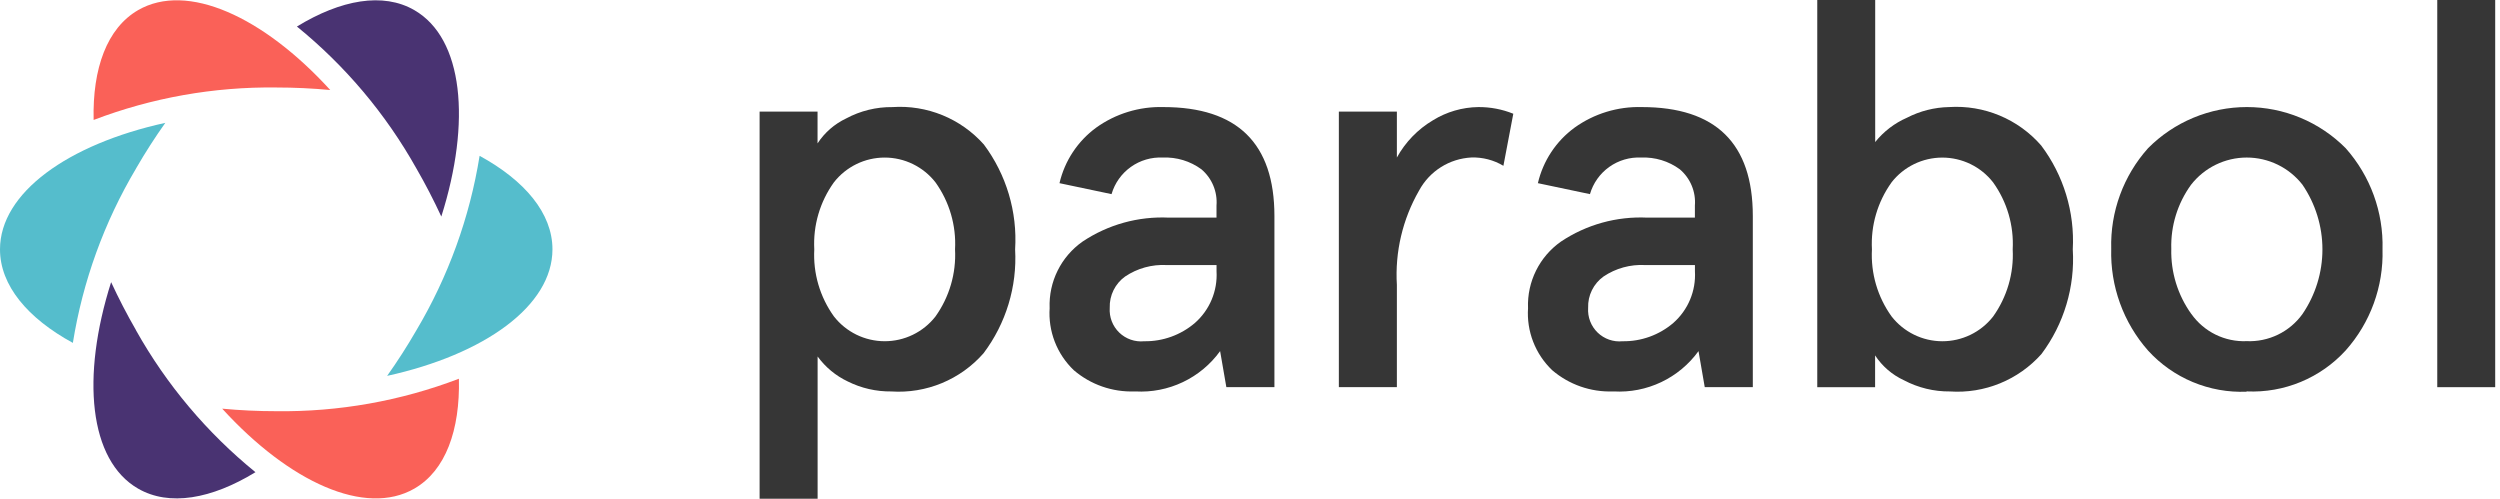
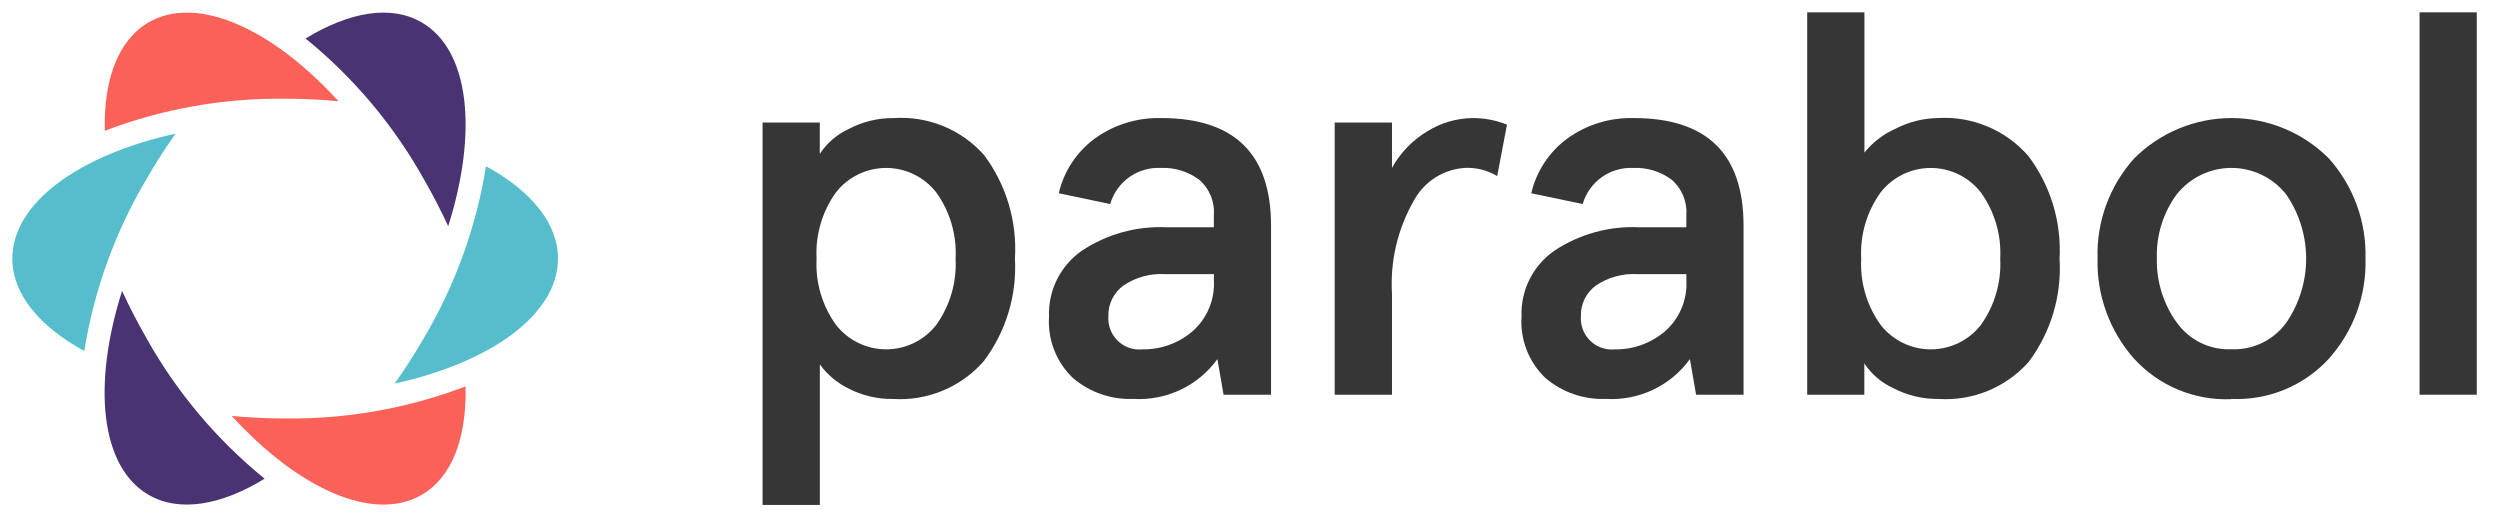
- <svg xmlns="http://www.w3.org/2000/svg" width="401" height="80" viewBox="0 0 401 80" fill="none">
-   <path d="M121.841 80V17.901H131.135V22.998C132.268 21.267 133.858 19.883 135.728 18.997C138.007 17.774 140.559 17.148 143.145 17.177C145.886 16.992 148.632 17.437 151.175 18.477C153.717 19.517 155.987 21.125 157.812 23.178C161.423 28.014 163.2 33.975 162.826 39.998C163.159 45.979 161.363 51.884 157.756 56.666C155.927 58.752 153.642 60.389 151.079 61.451C148.516 62.513 145.743 62.971 142.975 62.789C140.547 62.818 138.147 62.268 135.975 61.183C134.056 60.273 132.396 58.898 131.145 57.182V80H121.841ZM133.758 29.248C131.516 32.369 130.405 36.161 130.611 39.998C130.405 43.836 131.515 47.629 133.758 50.749C134.721 51.986 135.954 52.987 137.361 53.677C138.769 54.367 140.315 54.728 141.883 54.732C143.451 54.736 144.999 54.384 146.41 53.701C147.821 53.019 149.059 52.024 150.029 50.792C152.276 47.657 153.391 43.851 153.189 39.998C153.395 36.162 152.287 32.37 150.049 29.248C149.082 28.01 147.846 27.009 146.435 26.32C145.024 25.631 143.474 25.273 141.903 25.273C140.333 25.273 138.783 25.631 137.372 26.32C135.96 27.009 134.724 28.01 133.758 29.248" fill="#363636" />
-   <path d="M168.359 49.382C168.284 47.313 168.726 45.258 169.646 43.404C170.565 41.55 171.933 39.954 173.626 38.761C177.718 36.022 182.584 34.671 187.503 34.908H195.127V32.981C195.214 31.888 195.04 30.789 194.619 29.776C194.198 28.763 193.543 27.864 192.706 27.154C190.917 25.842 188.734 25.178 186.516 25.271C184.685 25.182 182.878 25.712 181.386 26.777C179.894 27.841 178.804 29.378 178.292 31.138L169.942 29.381C170.776 25.803 172.864 22.641 175.829 20.471C178.963 18.226 182.746 17.068 186.6 17.174C198.478 17.174 204.417 22.999 204.417 34.648V62.099H196.707L195.707 56.319C194.164 58.451 192.111 60.16 189.735 61.29C187.358 62.42 184.736 62.935 182.109 62.786H181.983C178.423 62.911 174.946 61.697 172.239 59.382C170.897 58.103 169.855 56.543 169.185 54.815C168.516 53.086 168.236 51.231 168.365 49.382H168.359ZM178.002 49.382C177.952 50.113 178.062 50.846 178.324 51.529C178.587 52.213 178.995 52.832 179.521 53.342C180.047 53.851 180.678 54.24 181.37 54.481C182.061 54.722 182.797 54.809 183.526 54.736C186.505 54.783 189.4 53.74 191.663 51.802C192.832 50.775 193.752 49.495 194.354 48.059C194.955 46.623 195.222 45.069 195.133 43.515V42.515H187.133C184.77 42.387 182.429 43.033 180.466 44.355C179.676 44.922 179.039 45.675 178.609 46.547C178.18 47.419 177.971 48.384 178.002 49.355" fill="#363636" />
-   <path d="M214.752 62.099V17.901H224.059V25.268C225.42 22.797 227.417 20.735 229.843 19.294C232.032 17.941 234.549 17.208 237.123 17.174C239.045 17.16 240.951 17.523 242.733 18.244L241.146 26.595C239.597 25.667 237.814 25.204 236.01 25.261C234.272 25.35 232.586 25.885 231.116 26.815C229.646 27.745 228.44 29.039 227.616 30.572C224.978 35.158 223.741 40.417 224.059 45.699V62.099H214.752Z" fill="#363636" />
-   <path d="M245.094 49.382C245.019 47.313 245.461 45.258 246.381 43.404C247.3 41.55 248.668 39.954 250.36 38.761C254.453 36.022 259.318 34.671 264.238 34.908H271.861V32.981C271.948 31.888 271.774 30.789 271.353 29.776C270.933 28.763 270.277 27.865 269.441 27.154C267.651 25.842 265.468 25.178 263.251 25.271C261.42 25.182 259.613 25.712 258.121 26.777C256.628 27.841 255.539 29.378 255.027 31.138L246.677 29.381C247.511 25.803 249.599 22.641 252.564 20.471C255.698 18.226 259.481 17.068 263.334 17.174C275.213 17.174 281.152 22.999 281.152 34.648V62.099H273.441L272.441 56.319C270.899 58.451 268.845 60.16 266.469 61.29C264.093 62.42 261.471 62.935 258.844 62.786H258.717C255.158 62.911 251.681 61.696 248.974 59.382C247.632 58.103 246.59 56.543 245.92 54.815C245.25 53.086 244.971 51.231 245.1 49.382H245.094ZM254.737 49.382C254.687 50.113 254.797 50.846 255.059 51.529C255.322 52.213 255.73 52.832 256.256 53.342C256.782 53.851 257.413 54.24 258.104 54.481C258.796 54.722 259.532 54.809 260.261 54.736C263.24 54.783 266.134 53.74 268.398 51.802C269.567 50.775 270.487 49.495 271.089 48.059C271.69 46.623 271.956 45.069 271.868 43.515V42.515H263.868C261.504 42.387 259.164 43.033 257.201 44.355C256.411 44.922 255.774 45.675 255.344 46.547C254.914 47.419 254.706 48.384 254.737 49.355" fill="#363636" />
-   <path d="M291.489 62.103V0H300.782V22.784C302.138 21.093 303.883 19.755 305.869 18.887C307.961 17.806 310.273 17.22 312.626 17.174C315.397 16.996 318.172 17.459 320.735 18.527C323.298 19.595 325.58 21.241 327.404 23.334C331.004 28.12 332.799 34.022 332.474 40.002C332.844 46.017 331.062 51.968 327.447 56.789C325.62 58.84 323.349 60.446 320.807 61.486C318.266 62.526 315.52 62.972 312.78 62.789C310.203 62.814 307.66 62.195 305.383 60.989C303.501 60.119 301.902 58.739 300.766 57.006V62.103H291.489ZM303.406 29.255C301.165 32.374 300.054 36.166 300.259 40.002C300.053 43.839 301.163 47.632 303.406 50.752C304.369 51.989 305.602 52.99 307.009 53.681C308.417 54.371 309.963 54.731 311.531 54.736C313.098 54.74 314.647 54.387 316.058 53.705C317.469 53.022 318.707 52.027 319.677 50.795C321.924 47.66 323.038 43.854 322.837 40.002C323.042 36.165 321.933 32.373 319.693 29.251C318.727 28.013 317.491 27.012 316.08 26.323C314.668 25.635 313.118 25.277 311.548 25.277C309.977 25.277 308.428 25.635 307.016 26.323C305.605 27.012 304.369 28.013 303.403 29.251" fill="#363636" />
-   <path d="M338.641 39.916C338.473 33.975 340.588 28.197 344.551 23.768C346.627 21.678 349.096 20.019 351.816 18.887C354.536 17.755 357.453 17.172 360.399 17.172C363.345 17.172 366.261 17.755 368.981 18.887C371.701 20.019 374.17 21.678 376.246 23.768C380.211 28.229 382.324 34.034 382.156 39.999C382.327 45.959 380.213 51.758 376.246 56.21C374.246 58.398 371.791 60.121 369.053 61.257C366.314 62.393 363.36 62.914 360.399 62.783C360.393 62.782 360.386 62.783 360.381 62.784C360.375 62.786 360.37 62.789 360.365 62.794C360.361 62.798 360.358 62.803 360.356 62.809C360.354 62.815 360.354 62.821 360.355 62.827C357.399 62.949 354.453 62.421 351.722 61.282C348.992 60.143 346.544 58.42 344.551 56.233C340.582 51.734 338.47 45.896 338.641 39.899V39.916ZM351.488 50.35C352.485 51.764 353.821 52.905 355.374 53.669C356.927 54.432 358.646 54.794 360.375 54.72C362.106 54.792 363.828 54.434 365.386 53.678C366.945 52.922 368.292 51.791 369.306 50.386C371.398 47.327 372.518 43.707 372.518 40.001C372.518 36.294 371.398 32.675 369.306 29.615C368.244 28.26 366.888 27.165 365.34 26.412C363.791 25.659 362.092 25.268 360.37 25.27C358.649 25.272 356.95 25.666 355.404 26.423C353.857 27.179 352.503 28.278 351.445 29.635C349.282 32.617 348.167 36.231 348.275 39.913C348.177 43.653 349.306 47.323 351.488 50.363" fill="#363636" />
-   <path d="M400.23 0H390.937V62.103H400.23V0Z" fill="#363636" />
-   <path d="M44.307 65.956C41.367 65.956 38.463 65.816 35.64 65.55C46.413 77.357 58.617 82.904 66.471 78.367C71.471 75.477 73.805 69.007 73.608 60.749C64.26 64.317 54.321 66.083 44.317 65.956" fill="#FA6158" />
-   <path d="M44.306 14.034C47.25 14.034 50.15 14.174 52.973 14.44C42.213 2.636 30.009 -2.91 22.155 1.623C17.155 4.513 14.822 10.983 15.018 19.241C24.366 15.673 34.305 13.907 44.31 14.034" fill="#FA6158" />
-   <path d="M76.926 25.008C75.341 34.886 71.901 44.376 66.789 52.976C65.312 55.536 63.739 57.976 62.096 60.289C77.706 56.862 88.614 49.069 88.614 39.995C88.614 34.215 84.18 28.951 76.926 24.994" fill="#55BDCC" />
-   <path d="M21.824 27.018C23.301 24.458 24.874 22.018 26.518 19.705C10.904 23.132 0 30.929 0 39.999C0 45.779 4.43 51.043 11.687 55C13.272 45.12 16.712 35.63 21.824 27.029" fill="#55BDCC" />
-   <path d="M66.787 27.014C68.257 29.561 69.587 32.144 70.787 34.734C75.614 19.493 74.314 6.159 66.46 1.626C61.46 -1.268 54.673 -0.057 47.626 4.256C55.392 10.565 61.894 18.288 66.787 27.017" fill="#493372" />
-   <path d="M21.825 52.977C20.355 50.43 19.024 47.846 17.824 45.256C12.984 60.49 14.284 73.831 22.141 78.368C27.141 81.261 33.928 80.051 40.975 75.738C33.209 69.428 26.707 61.705 21.814 52.977" fill="#493372" />
+ <svg xmlns="http://www.w3.org/2000/svg" width="203" height="42" viewBox="0 0 203 42" fill="none">
+   <path d="M61.92 41V9.95H66.567V12.499C67.134 11.633 67.929 10.941 68.864 10.499C70.003 9.887 71.279 9.574 72.573 9.589C73.943 9.496 75.316 9.718 76.587 10.238C77.859 10.758 78.994 11.562 79.906 12.589C81.712 15.007 82.6 17.987 82.413 20.999C82.58 23.989 81.681 26.942 79.878 29.333C78.963 30.376 77.821 31.194 76.54 31.725C75.258 32.256 73.872 32.485 72.487 32.395C71.273 32.409 70.074 32.134 68.987 31.591C68.028 31.136 67.198 30.449 66.572 29.591V41H61.92ZM67.879 15.624C66.758 17.184 66.203 19.081 66.306 20.999C66.202 22.918 66.757 24.814 67.879 26.374C68.361 26.993 68.977 27.493 69.681 27.838C70.384 28.183 71.158 28.364 71.941 28.366C72.725 28.368 73.499 28.192 74.205 27.851C74.911 27.509 75.529 27.012 76.014 26.396C77.138 24.828 77.695 22.925 77.594 20.999C77.698 19.081 77.144 17.185 76.024 15.624C75.541 15.005 74.923 14.504 74.218 14.16C73.512 13.816 72.737 13.637 71.952 13.637C71.166 13.637 70.392 13.816 69.686 14.16C68.98 14.504 68.362 15.005 67.879 15.624" fill="#363636" />
+   <path d="M85.179 25.691C85.142 24.657 85.363 23.629 85.823 22.702C86.283 21.775 86.967 20.977 87.813 20.381C89.859 19.011 92.292 18.336 94.751 18.454H98.563V17.491C98.607 16.944 98.52 16.395 98.309 15.888C98.099 15.382 97.771 14.932 97.353 14.577C96.458 13.921 95.367 13.589 94.258 13.636C93.343 13.591 92.439 13.856 91.693 14.388C90.947 14.921 90.402 15.689 90.146 16.569L85.971 15.691C86.388 13.901 87.432 12.321 88.915 11.236C90.482 10.113 92.373 9.534 94.3 9.587C100.239 9.587 103.208 12.499 103.208 18.324V32.05H99.353L98.853 29.16C98.082 30.225 97.055 31.08 95.867 31.645C94.679 32.21 93.368 32.468 92.055 32.393H91.991C90.212 32.456 88.473 31.848 87.119 30.691C86.449 30.052 85.927 29.272 85.593 28.407C85.258 27.543 85.118 26.616 85.183 25.691H85.179ZM90.001 25.691C89.976 26.056 90.031 26.423 90.162 26.765C90.293 27.107 90.498 27.416 90.76 27.671C91.023 27.926 91.339 28.12 91.685 28.241C92.031 28.361 92.399 28.404 92.763 28.368C94.253 28.392 95.7 27.87 96.832 26.901C97.416 26.387 97.876 25.747 98.177 25.029C98.478 24.312 98.611 23.535 98.567 22.758V22.258H94.566C93.385 22.194 92.215 22.517 91.233 23.178C90.838 23.461 90.519 23.838 90.305 24.274C90.09 24.71 89.986 25.192 90.001 25.678" fill="#363636" />
+   <path d="M108.376 32.05V9.95H113.029V13.634C113.71 12.398 114.708 11.367 115.921 10.647C117.016 9.97 118.274 9.604 119.561 9.587C120.523 9.58 121.476 9.762 122.367 10.122L121.573 14.297C120.799 13.834 119.907 13.602 119.005 13.631C118.136 13.675 117.293 13.942 116.558 14.408C115.823 14.873 115.22 15.52 114.808 16.286C113.489 18.579 112.871 21.209 113.029 23.849V32.05H108.376Z" fill="#363636" />
+   <path d="M123.547 25.691C123.509 24.657 123.73 23.629 124.19 22.702C124.65 21.775 125.334 20.977 126.18 20.381C128.227 19.011 130.659 18.336 133.119 18.454H136.931V17.491C136.974 16.944 136.887 16.395 136.677 15.888C136.466 15.382 136.139 14.932 135.721 14.577C134.826 13.921 133.734 13.589 132.626 13.636C131.71 13.591 130.806 13.856 130.06 14.388C129.314 14.921 128.769 15.689 128.514 16.569L124.338 15.691C124.755 13.901 125.8 12.321 127.282 11.236C128.849 10.113 130.74 9.534 132.667 9.587C138.606 9.587 141.576 12.499 141.576 18.324V32.05H137.721L137.221 29.16C136.45 30.225 135.423 31.08 134.235 31.645C133.047 32.21 131.736 32.468 130.422 32.393H130.359C128.579 32.455 126.841 31.848 125.487 30.691C124.816 30.052 124.295 29.272 123.96 28.407C123.625 27.543 123.485 26.616 123.55 25.691H123.547ZM128.369 25.691C128.344 26.056 128.398 26.423 128.53 26.765C128.661 27.107 128.865 27.416 129.128 27.671C129.391 27.926 129.706 28.12 130.052 28.241C130.398 28.361 130.766 28.404 131.13 28.368C132.62 28.392 134.067 27.87 135.199 26.901C135.784 26.387 136.244 25.747 136.544 25.029C136.845 24.312 136.978 23.535 136.934 22.758V22.258H132.934C131.752 22.194 130.582 22.517 129.6 23.178C129.206 23.461 128.887 23.838 128.672 24.274C128.457 24.71 128.353 25.192 128.369 25.678" fill="#363636" />
+   <path d="M146.744 32.051V1H151.391V12.392C152.069 11.546 152.942 10.878 153.935 10.444C154.98 9.903 156.136 9.61 157.313 9.587C158.699 9.498 160.086 9.729 161.368 10.264C162.649 10.798 163.79 11.62 164.702 12.667C166.502 15.06 167.4 18.011 167.237 21.001C167.422 24.008 166.531 26.984 164.723 29.395C163.81 30.42 162.675 31.223 161.404 31.743C160.133 32.263 158.76 32.486 157.39 32.395C156.101 32.407 154.83 32.098 153.691 31.495C152.751 31.06 151.951 30.37 151.383 29.503V32.051H146.744ZM152.703 15.627C151.582 17.187 151.027 19.083 151.13 21.001C151.027 22.919 151.582 24.816 152.703 26.376C153.185 26.994 153.801 27.495 154.505 27.84C155.208 28.185 155.982 28.366 156.765 28.368C157.549 28.37 158.323 28.194 159.029 27.852C159.735 27.511 160.353 27.014 160.838 26.398C161.962 24.83 162.519 22.927 162.418 21.001C162.521 19.082 161.967 17.186 160.847 15.626C160.363 15.007 159.745 14.506 159.04 14.162C158.334 13.817 157.559 13.638 156.774 13.638C155.989 13.638 155.214 13.817 154.508 14.162C153.802 14.506 153.185 15.007 152.701 15.626" fill="#363636" />
+   <path d="M170.321 20.958C170.236 17.988 171.294 15.098 173.276 12.884C174.314 11.839 175.548 11.01 176.908 10.444C178.268 9.878 179.726 9.586 181.199 9.586C182.672 9.586 184.131 9.878 185.491 10.444C186.851 11.01 188.085 11.839 189.123 12.884C191.105 15.115 192.162 18.017 192.078 21C192.163 23.98 191.106 26.879 189.123 29.105C188.123 30.199 186.895 31.061 185.526 31.629C184.157 32.197 182.68 32.457 181.199 32.392C181.196 32.391 181.193 32.391 181.19 32.392C181.187 32.393 181.185 32.395 181.183 32.397C181.18 32.399 181.179 32.402 181.178 32.405C181.177 32.407 181.177 32.411 181.178 32.413C179.7 32.474 178.226 32.211 176.861 31.641C175.496 31.072 174.272 30.21 173.276 29.117C171.291 26.867 170.235 23.948 170.321 20.95V20.958ZM176.744 26.175C177.243 26.882 177.911 27.453 178.687 27.834C179.463 28.216 180.323 28.397 181.188 28.36C182.053 28.396 182.914 28.217 183.693 27.839C184.472 27.461 185.146 26.895 185.653 26.193C186.699 24.664 187.259 22.854 187.259 21.001C187.259 19.147 186.699 17.337 185.653 15.808C185.122 15.13 184.444 14.582 183.67 14.206C182.896 13.829 182.046 13.634 181.185 13.635C180.324 13.636 179.475 13.833 178.702 14.211C177.929 14.59 177.252 15.139 176.722 15.818C175.641 17.308 175.083 19.115 175.137 20.956C175.089 22.827 175.653 24.662 176.744 26.182" fill="#363636" />
+   <path d="M201.115 1H196.468V32.051H201.115V1Z" fill="#363636" />
+   <path d="M23.153 33.978C21.683 33.978 20.232 33.908 18.82 33.775C24.207 39.678 30.309 42.452 34.236 40.184C36.736 38.738 37.902 35.503 37.804 31.375C33.13 33.158 28.161 34.042 23.158 33.978" fill="#FA6158" />
+   <path d="M23.153 8.017C24.625 8.017 26.075 8.087 27.487 8.22C22.106 2.318 16.005 -0.455 12.078 1.812C9.578 3.257 8.411 6.492 8.509 10.62C13.183 8.837 18.152 7.953 23.155 8.017" fill="#FA6158" />
+   <path d="M39.463 13.504C38.67 18.443 36.951 23.188 34.395 27.488C33.656 28.768 32.87 29.988 32.048 31.145C39.853 29.431 45.307 25.534 45.307 20.997C45.307 18.107 43.09 15.476 39.463 13.497" fill="#55BDCC" />
+   <path d="M11.912 14.509C12.65 13.229 13.437 12.009 14.259 10.852C6.452 12.566 1 16.464 1 20.999C1 23.89 3.215 26.521 6.844 28.5C7.636 23.56 9.356 18.815 11.912 14.514" fill="#55BDCC" />
+   <path d="M34.393 14.507C35.128 15.78 35.794 17.072 36.394 18.367C38.807 10.747 38.157 4.08 34.23 1.813C31.73 0.366 28.337 0.971 24.813 3.128C28.696 6.283 31.947 10.144 34.393 14.508" fill="#493372" />
+   <path d="M11.912 27.488C11.177 26.215 10.512 24.923 9.912 23.628C7.492 31.245 8.142 37.916 12.071 40.184C14.571 41.631 17.964 41.026 21.488 38.869C17.604 35.714 14.354 31.853 11.907 27.488" fill="#493372" />
</svg>
